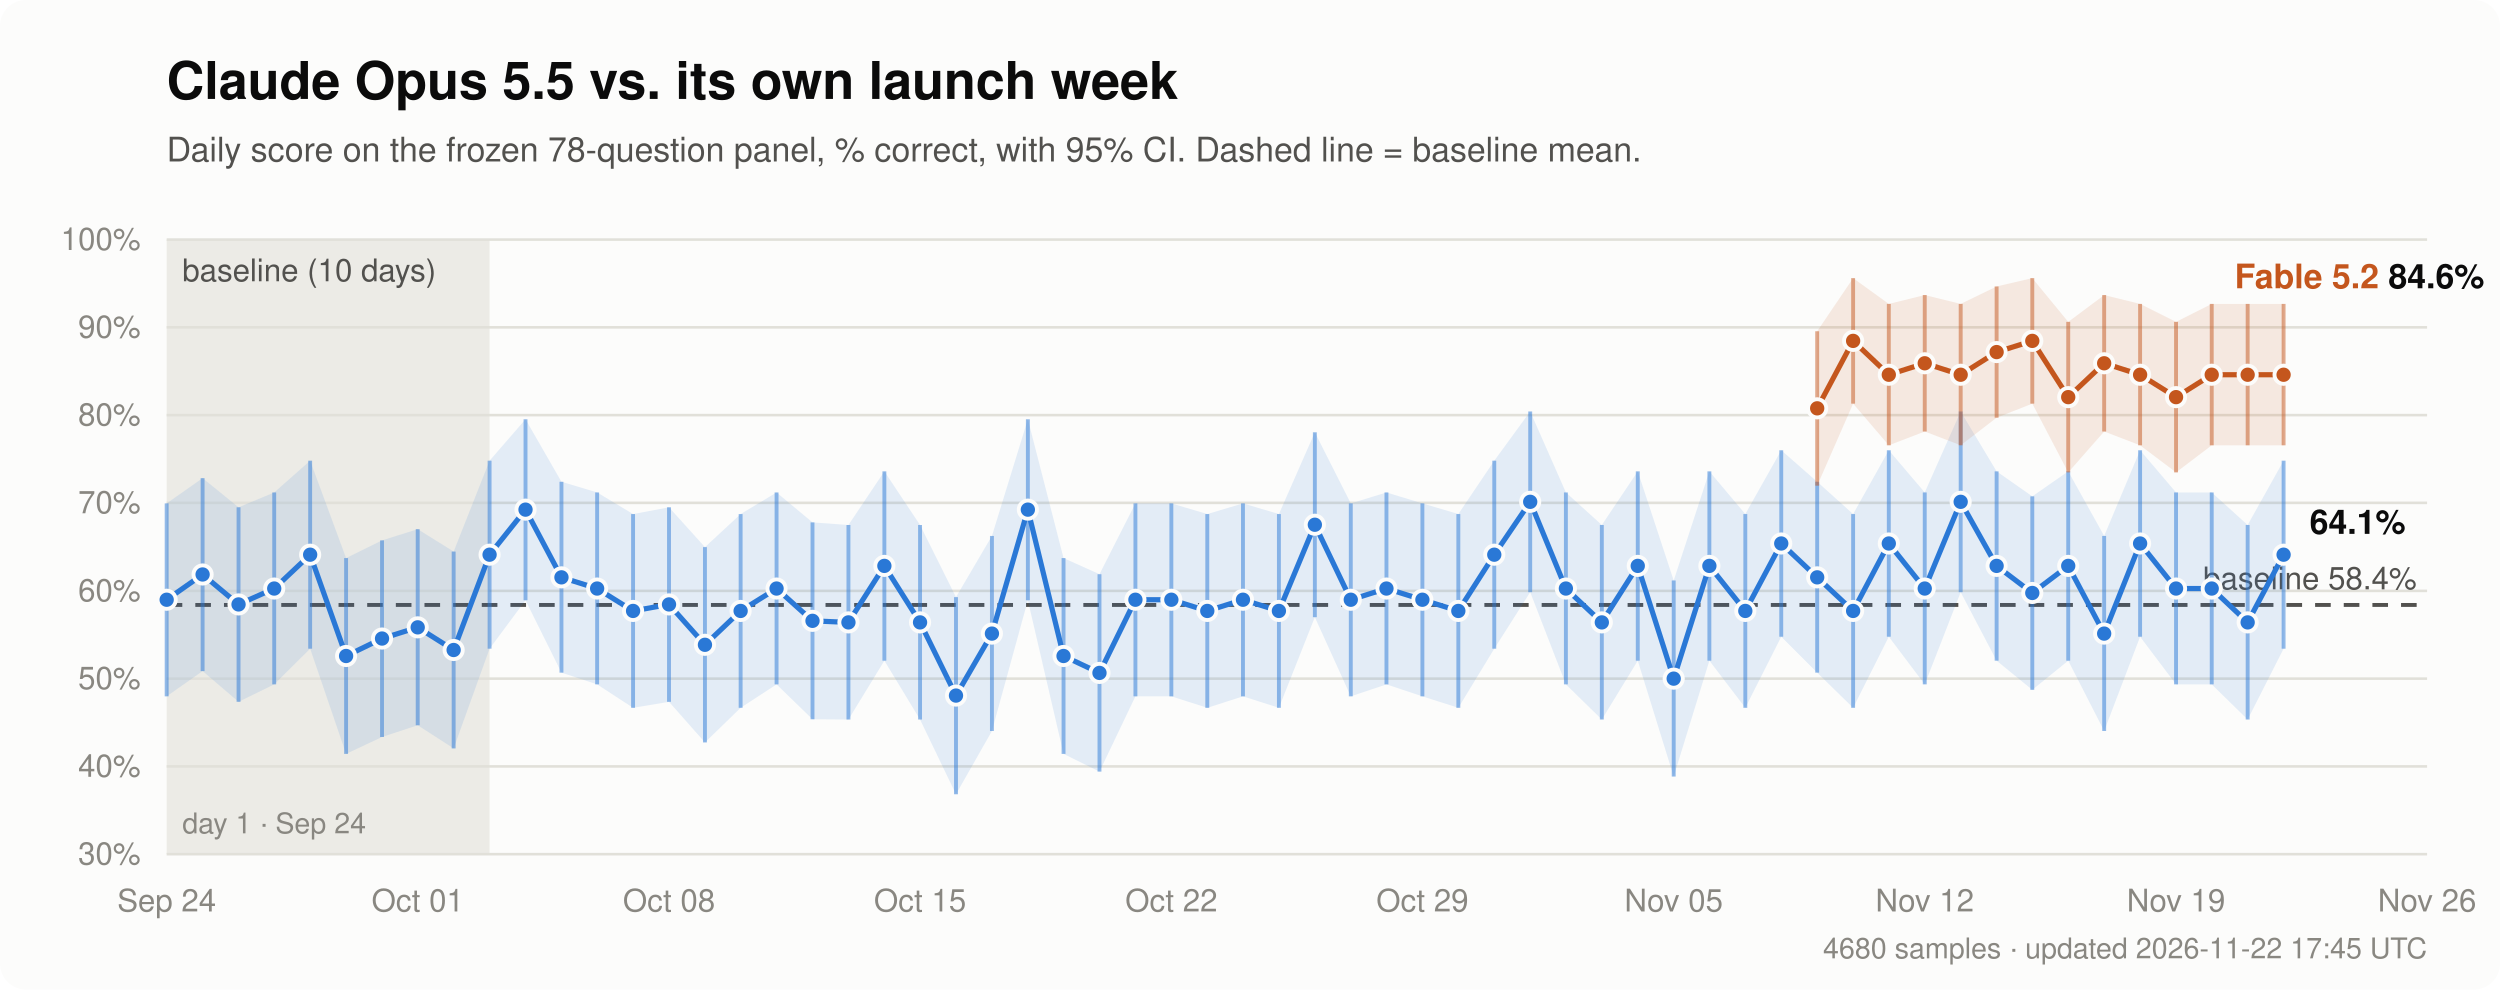
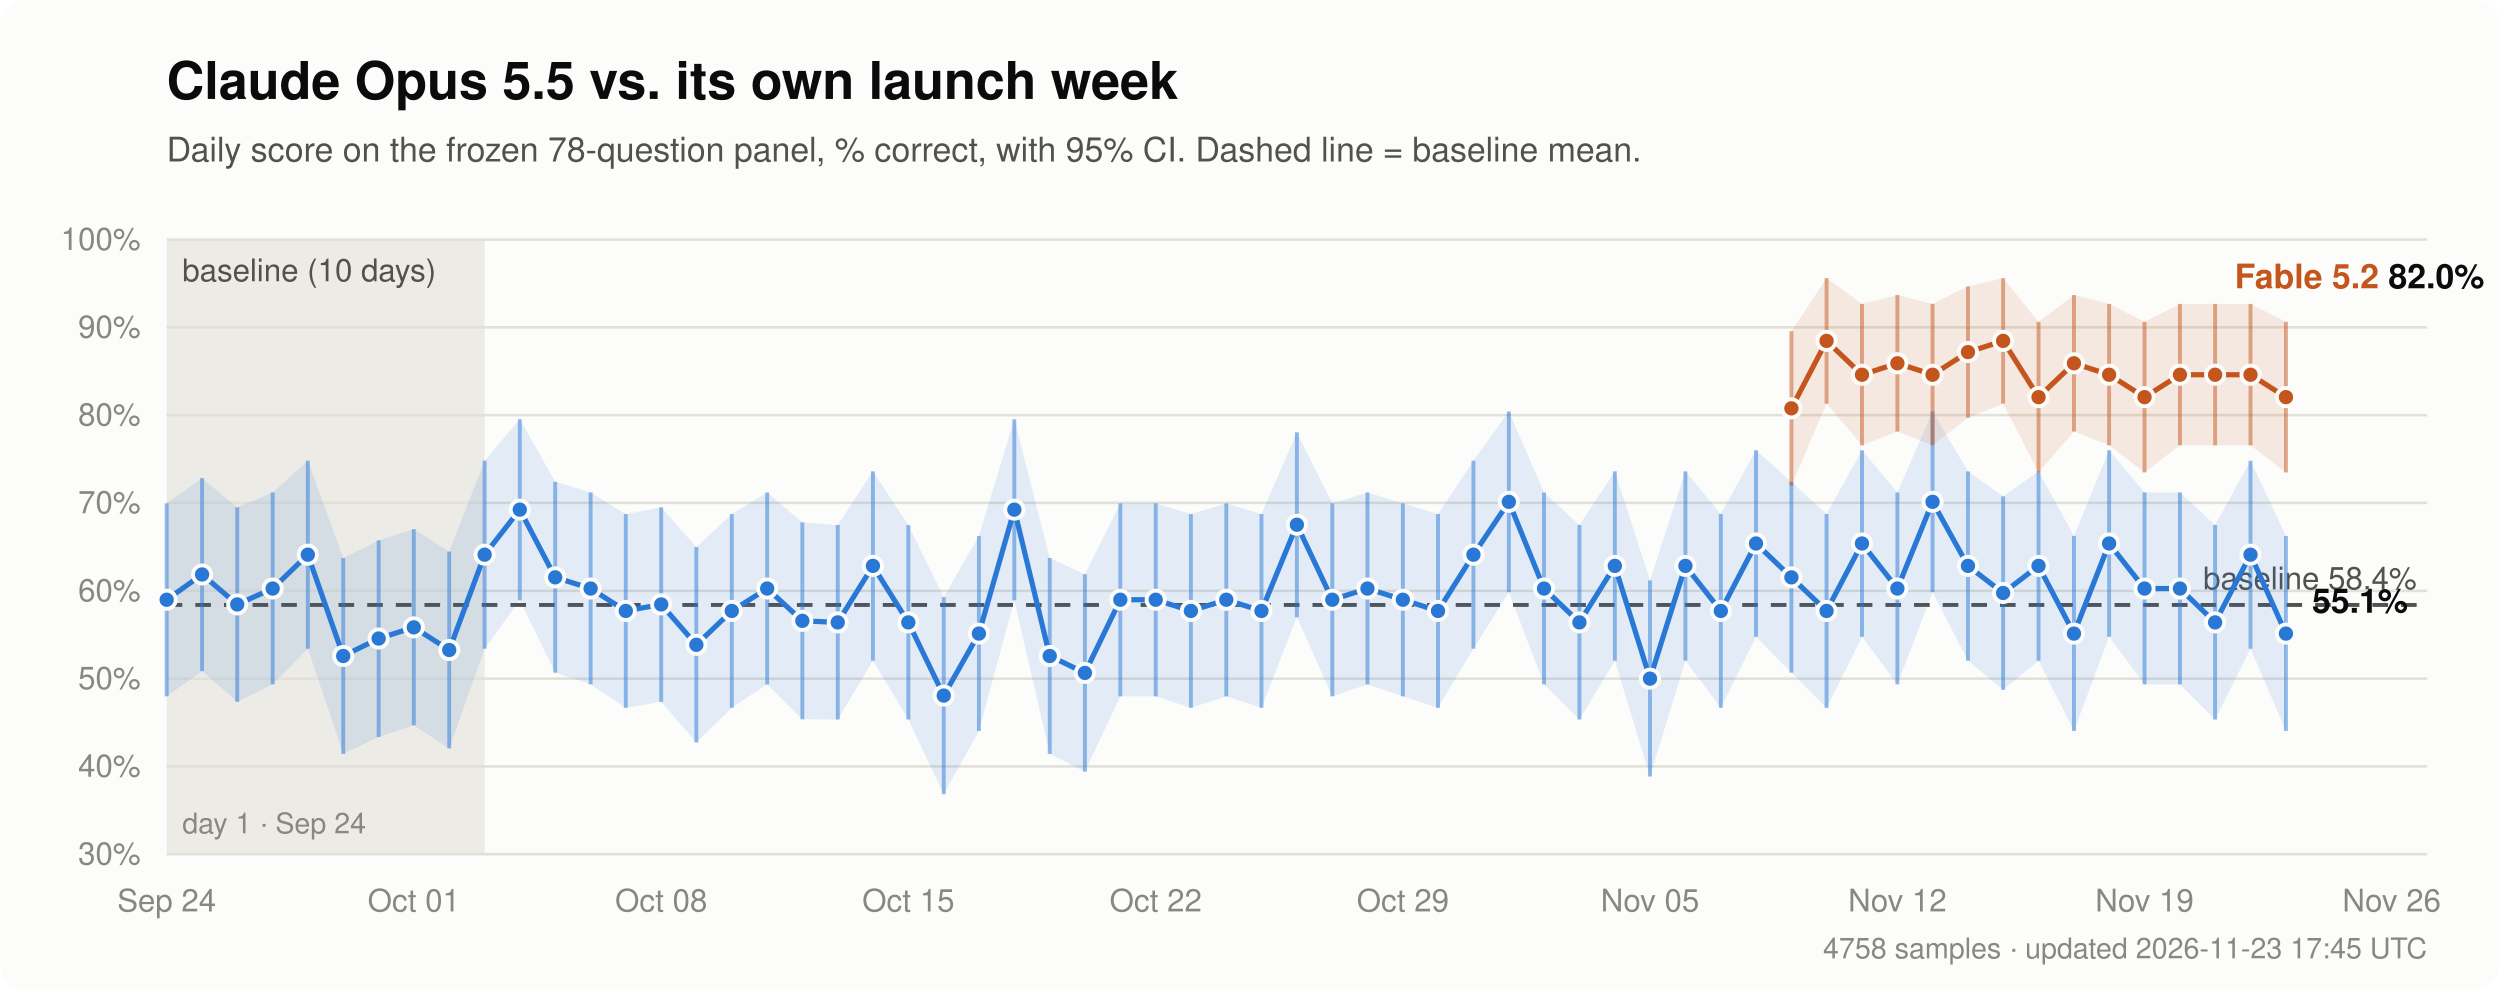
<svg xmlns="http://www.w3.org/2000/svg" width="960" height="380" viewBox="0 0 960 380" font-family="-apple-system, Segoe UI, Helvetica, Arial, sans-serif" role="img" aria-labelledby="t d">
  <rect width="960" height="380" rx="10" fill="#fcfcfb" />
  <text x="64" y="38" fill="#0b0b0b" font-size="20" font-weight="600">Claude Opus 5.5 vs. its own launch week</text>
  <text x="64" y="62" fill="#52514e" font-size="13">Daily score on the frozen 78-question panel, % correct, with 95% CI. Dashed line = baseline mean.</text>
  <line x1="64" y1="328.0" x2="932" y2="328.0" stroke="#e1e0d9" stroke-width="1" />
  <text x="54" y="332.0" text-anchor="end" fill="#898781" font-size="12">30%</text>
  <line x1="64" y1="294.3" x2="932" y2="294.3" stroke="#e1e0d9" stroke-width="1" />
  <text x="54" y="298.3" text-anchor="end" fill="#898781" font-size="12">40%</text>
  <line x1="64" y1="260.6" x2="932" y2="260.6" stroke="#e1e0d9" stroke-width="1" />
  <text x="54" y="264.6" text-anchor="end" fill="#898781" font-size="12">50%</text>
  <line x1="64" y1="226.9" x2="932" y2="226.9" stroke="#e1e0d9" stroke-width="1" />
  <text x="54" y="230.9" text-anchor="end" fill="#898781" font-size="12">60%</text>
  <line x1="64" y1="193.1" x2="932" y2="193.1" stroke="#e1e0d9" stroke-width="1" />
  <text x="54" y="197.1" text-anchor="end" fill="#898781" font-size="12">70%</text>
  <line x1="64" y1="159.4" x2="932" y2="159.4" stroke="#e1e0d9" stroke-width="1" />
  <text x="54" y="163.4" text-anchor="end" fill="#898781" font-size="12">80%</text>
  <line x1="64" y1="125.7" x2="932" y2="125.7" stroke="#e1e0d9" stroke-width="1" />
  <text x="54" y="129.7" text-anchor="end" fill="#898781" font-size="12">90%</text>
  <line x1="64" y1="92.0" x2="932" y2="92.0" stroke="#e1e0d9" stroke-width="1" />
  <text x="54" y="96.0" text-anchor="end" fill="#898781" font-size="12">100%</text>
-   <rect x="64.0" y="92" width="124.0" height="236" fill="#e1e0d9" opacity="0.6" />
+   <rect x="64.0" y="92" width="122.1" height="236" fill="#e1e0d9" opacity="0.6" />
  <text x="70.0" y="108" fill="#52514e" font-size="12">baseline (10 days)</text>
  <text x="70.0" y="320" fill="#898781" font-size="11">day 1 · Sep 24</text>
  <text x="64.0" y="350" text-anchor="middle" fill="#898781" font-size="12">Sep 24</text>
-   <text x="160.4" y="350" text-anchor="middle" fill="#898781" font-size="12">Oct 01</text>
-   <text x="256.9" y="350" text-anchor="middle" fill="#898781" font-size="12">Oct 08</text>
-   <text x="353.3" y="350" text-anchor="middle" fill="#898781" font-size="12">Oct 15</text>
-   <text x="449.8" y="350" text-anchor="middle" fill="#898781" font-size="12">Oct 22</text>
-   <text x="546.2" y="350" text-anchor="middle" fill="#898781" font-size="12">Oct 29</text>
-   <text x="642.7" y="350" text-anchor="middle" fill="#898781" font-size="12">Nov 05</text>
-   <text x="739.1" y="350" text-anchor="middle" fill="#898781" font-size="12">Nov 12</text>
-   <text x="835.6" y="350" text-anchor="middle" fill="#898781" font-size="12">Nov 19</text>
-   <text x="932.0" y="350" text-anchor="middle" fill="#898781" font-size="12">Nov 26</text>
+   <text x="158.9" y="350" text-anchor="middle" fill="#898781" font-size="12">Oct 01</text>
+   <text x="253.9" y="350" text-anchor="middle" fill="#898781" font-size="12">Oct 08</text>
+   <text x="348.8" y="350" text-anchor="middle" fill="#898781" font-size="12">Oct 15</text>
+   <text x="443.8" y="350" text-anchor="middle" fill="#898781" font-size="12">Oct 22</text>
+   <text x="538.7" y="350" text-anchor="middle" fill="#898781" font-size="12">Oct 29</text>
+   <text x="633.6" y="350" text-anchor="middle" fill="#898781" font-size="12">Nov 05</text>
+   <text x="728.6" y="350" text-anchor="middle" fill="#898781" font-size="12">Nov 12</text>
+   <text x="823.5" y="350" text-anchor="middle" fill="#898781" font-size="12">Nov 19</text>
+   <text x="918.4" y="350" text-anchor="middle" fill="#898781" font-size="12">Nov 26</text>
  <line x1="64" y1="232.3" x2="932" y2="232.3" stroke="#52514e" stroke-width="1.5" stroke-dasharray="6 5" />
  <text x="928" y="226.3" text-anchor="end" fill="#52514e" font-size="12">baseline 58.4%</text>
-   <path d="M64.0,193.3 L77.8,183.6 L91.6,194.8 L105.3,189.1 L119.1,176.9 L132.9,214.3 L146.7,207.5 L160.4,203.2 L174.2,211.8 L188.0,176.9 L201.8,161.0 L215.6,185.0 L229.3,189.1 L243.1,197.4 L256.9,194.8 L270.7,210.1 L284.4,197.4 L298.2,189.1 L312.0,200.6 L325.8,201.6 L339.6,181.0 L353.3,201.6 L367.1,229.3 L380.9,205.8 L394.7,161.0 L408.4,214.3 L422.2,220.5 L436.0,193.3 L449.8,193.3 L463.6,197.4 L477.3,193.3 L491.1,197.4 L504.9,166.0 L518.7,193.3 L532.4,189.1 L546.2,193.3 L560.0,197.4 L573.8,176.9 L587.6,158.0 L601.3,189.1 L615.1,201.6 L628.9,181.0 L642.7,222.9 L656.4,181.0 L670.2,197.4 L684.0,172.9 L697.8,185.0 L711.6,197.4 L725.3,172.9 L739.1,189.1 L752.9,158.0 L766.7,181.0 L780.4,190.6 L794.2,181.0 L808.0,205.8 L821.8,172.9 L835.6,189.1 L849.3,189.1 L863.1,201.6 L876.9,176.9 L876.9,249.1 L863.1,276.3 L849.3,262.8 L835.6,262.8 L821.8,244.5 L808.0,280.7 L794.2,253.7 L780.4,264.9 L766.7,253.7 L752.9,227.4 L739.1,262.8 L725.3,244.5 L711.6,271.8 L697.8,258.3 L684.0,244.5 L670.2,271.8 L656.4,253.7 L642.7,298.2 L628.9,253.7 L615.1,276.3 L601.3,262.8 L587.6,227.4 L573.8,249.1 L560.0,271.8 L546.2,267.4 L532.4,262.8 L518.7,267.4 L504.9,237.0 L491.1,271.8 L477.3,267.4 L463.6,271.8 L449.8,267.4 L436.0,267.4 L422.2,296.3 L408.4,289.5 L394.7,230.5 L380.9,280.7 L367.1,305.0 L353.3,276.3 L339.6,253.7 L325.8,276.3 L312.0,276.2 L298.2,262.8 L284.4,271.8 L270.7,285.1 L256.9,269.5 L243.1,271.8 L229.3,262.8 L215.6,258.3 L201.8,230.5 L188.0,249.1 L174.2,287.4 L160.4,278.5 L146.7,283.0 L132.9,289.5 L119.1,249.1 L105.3,262.8 L91.6,269.5 L77.8,257.7 L64.0,267.4 Z" fill="#2a78d6" opacity="0.12" />
-   <path d="M64.0,230.3 L77.8,220.6 L91.6,232.1 L105.3,226.0 L119.1,213.0 L132.9,251.9 L146.7,245.2 L160.4,240.9 L174.2,249.6 L188.0,213.0 L201.8,195.7 L215.6,221.7 L229.3,226.0 L243.1,234.6 L256.9,232.1 L270.7,247.6 L284.4,234.6 L298.2,226.0 L312.0,238.4 L325.8,239.0 L339.6,217.3 L353.3,239.0 L367.1,267.1 L380.9,243.3 L394.7,195.7 L408.4,251.9 L422.2,258.4 L436.0,230.3 L449.8,230.3 L463.6,234.6 L477.3,230.3 L491.1,234.6 L504.9,201.5 L518.7,230.3 L532.4,226.0 L546.2,230.3 L560.0,234.6 L573.8,213.0 L587.6,192.7 L601.3,226.0 L615.1,239.0 L628.9,217.3 L642.7,260.6 L656.4,217.3 L670.2,234.6 L684.0,208.7 L697.8,221.7 L711.6,234.6 L725.3,208.7 L739.1,226.0 L752.9,192.7 L766.7,217.3 L780.4,227.7 L794.2,217.3 L808.0,243.3 L821.8,208.7 L835.6,226.0 L849.3,226.0 L863.1,239.0 L876.9,213.0" fill="none" stroke="#2a78d6" stroke-width="2" stroke-linejoin="round" stroke-linecap="round" />
+   <path d="M64.0,193.3 L77.6,183.6 L91.1,194.8 L104.7,189.1 L118.2,176.9 L131.8,214.3 L145.4,207.5 L158.9,203.2 L172.5,211.8 L186.1,176.9 L199.6,161.0 L213.2,185.0 L226.8,189.1 L240.3,197.4 L253.9,194.8 L267.4,210.1 L281.0,197.4 L294.6,189.1 L308.1,200.6 L321.7,201.6 L335.2,181.0 L348.8,201.6 L362.4,229.3 L375.9,205.8 L389.5,161.0 L403.1,214.3 L416.6,220.5 L430.2,193.3 L443.8,193.3 L457.3,197.4 L470.9,193.3 L484.4,197.4 L498.0,166.0 L511.6,193.3 L525.1,189.1 L538.7,193.3 L552.2,197.4 L565.8,176.9 L579.4,158.0 L592.9,189.1 L606.5,201.6 L620.1,181.0 L633.6,222.9 L647.2,181.0 L660.8,197.4 L674.3,172.9 L687.9,185.0 L701.4,197.4 L715.0,172.9 L728.6,189.1 L742.1,158.0 L755.7,181.0 L769.2,190.6 L782.8,181.0 L796.4,205.8 L809.9,172.9 L823.5,189.1 L837.1,189.1 L850.6,201.6 L864.2,176.9 L877.8,205.8 L877.8,280.7 L864.2,249.1 L850.6,276.3 L837.1,262.8 L823.5,262.8 L809.9,244.5 L796.4,280.7 L782.8,253.7 L769.2,264.9 L755.7,253.7 L742.1,227.4 L728.6,262.8 L715.0,244.5 L701.4,271.8 L687.9,258.3 L674.3,244.5 L660.8,271.8 L647.2,253.7 L633.6,298.2 L620.1,253.7 L606.5,276.3 L592.9,262.8 L579.4,227.4 L565.8,249.1 L552.2,271.8 L538.7,267.4 L525.1,262.8 L511.6,267.4 L498.0,237.0 L484.4,271.8 L470.9,267.4 L457.3,271.8 L443.8,267.4 L430.2,267.4 L416.6,296.3 L403.1,289.5 L389.5,230.5 L375.9,280.7 L362.4,305.0 L348.8,276.3 L335.2,253.7 L321.7,276.3 L308.1,276.2 L294.6,262.8 L281.0,271.8 L267.4,285.1 L253.9,269.5 L240.3,271.8 L226.8,262.8 L213.2,258.3 L199.6,230.5 L186.1,249.1 L172.5,287.4 L158.9,278.5 L145.4,283.0 L131.8,289.5 L118.2,249.1 L104.7,262.8 L91.1,269.5 L77.6,257.7 L64.0,267.4 Z" fill="#2a78d6" opacity="0.12" />
+   <path d="M64.0,230.3 L77.6,220.6 L91.1,232.1 L104.7,226.0 L118.2,213.0 L131.8,251.9 L145.4,245.2 L158.9,240.9 L172.5,249.6 L186.1,213.0 L199.6,195.7 L213.2,221.7 L226.8,226.0 L240.3,234.6 L253.9,232.1 L267.4,247.6 L281.0,234.6 L294.6,226.0 L308.1,238.4 L321.7,239.0 L335.2,217.3 L348.8,239.0 L362.4,267.1 L375.9,243.3 L389.5,195.7 L403.1,251.9 L416.6,258.4 L430.2,230.3 L443.8,230.3 L457.3,234.6 L470.9,230.3 L484.4,234.6 L498.0,201.5 L511.6,230.3 L525.1,226.0 L538.7,230.3 L552.2,234.6 L565.8,213.0 L579.4,192.7 L592.9,226.0 L606.5,239.0 L620.1,217.3 L633.6,260.6 L647.2,217.3 L660.8,234.6 L674.3,208.7 L687.9,221.7 L701.4,234.6 L715.0,208.7 L728.6,226.0 L742.1,192.7 L755.7,217.3 L769.2,227.7 L782.8,217.3 L796.4,243.3 L809.9,208.7 L823.5,226.0 L837.1,226.0 L850.6,239.0 L864.2,213.0 L877.8,243.3" fill="none" stroke="#2a78d6" stroke-width="2" stroke-linejoin="round" stroke-linecap="round" />
  <line x1="64.0" y1="267.4" x2="64.0" y2="193.3" stroke="#2a78d6" stroke-width="1.5" opacity="0.5" />
  <circle cx="64.0" cy="230.3" r="3.5" fill="#2a78d6" stroke="#fcfcfb" stroke-width="1.5" />
-   <line x1="77.8" y1="257.7" x2="77.8" y2="183.6" stroke="#2a78d6" stroke-width="1.5" opacity="0.5" />
-   <circle cx="77.8" cy="220.6" r="3.5" fill="#2a78d6" stroke="#fcfcfb" stroke-width="1.5" />
-   <line x1="91.6" y1="269.5" x2="91.6" y2="194.8" stroke="#2a78d6" stroke-width="1.5" opacity="0.5" />
-   <circle cx="91.6" cy="232.1" r="3.5" fill="#2a78d6" stroke="#fcfcfb" stroke-width="1.5" />
-   <line x1="105.3" y1="262.8" x2="105.3" y2="189.1" stroke="#2a78d6" stroke-width="1.5" opacity="0.5" />
-   <circle cx="105.3" cy="226.0" r="3.5" fill="#2a78d6" stroke="#fcfcfb" stroke-width="1.5" />
-   <line x1="119.1" y1="249.1" x2="119.1" y2="176.9" stroke="#2a78d6" stroke-width="1.5" opacity="0.5" />
-   <circle cx="119.1" cy="213.0" r="3.5" fill="#2a78d6" stroke="#fcfcfb" stroke-width="1.5" />
-   <line x1="132.9" y1="289.5" x2="132.9" y2="214.3" stroke="#2a78d6" stroke-width="1.5" opacity="0.5" />
-   <circle cx="132.9" cy="251.9" r="3.5" fill="#2a78d6" stroke="#fcfcfb" stroke-width="1.5" />
-   <line x1="146.7" y1="283.0" x2="146.7" y2="207.5" stroke="#2a78d6" stroke-width="1.5" opacity="0.5" />
-   <circle cx="146.7" cy="245.2" r="3.5" fill="#2a78d6" stroke="#fcfcfb" stroke-width="1.5" />
-   <line x1="160.4" y1="278.5" x2="160.4" y2="203.2" stroke="#2a78d6" stroke-width="1.5" opacity="0.5" />
-   <circle cx="160.4" cy="240.9" r="3.5" fill="#2a78d6" stroke="#fcfcfb" stroke-width="1.5" />
-   <line x1="174.2" y1="287.4" x2="174.2" y2="211.8" stroke="#2a78d6" stroke-width="1.5" opacity="0.5" />
-   <circle cx="174.2" cy="249.6" r="3.5" fill="#2a78d6" stroke="#fcfcfb" stroke-width="1.5" />
-   <line x1="188.0" y1="249.1" x2="188.0" y2="176.9" stroke="#2a78d6" stroke-width="1.5" opacity="0.5" />
-   <circle cx="188.0" cy="213.0" r="3.5" fill="#2a78d6" stroke="#fcfcfb" stroke-width="1.5" />
-   <line x1="201.8" y1="230.5" x2="201.8" y2="161.0" stroke="#2a78d6" stroke-width="1.5" opacity="0.5" />
-   <circle cx="201.8" cy="195.7" r="3.5" fill="#2a78d6" stroke="#fcfcfb" stroke-width="1.5" />
-   <line x1="215.6" y1="258.3" x2="215.6" y2="185.0" stroke="#2a78d6" stroke-width="1.5" opacity="0.5" />
-   <circle cx="215.6" cy="221.7" r="3.5" fill="#2a78d6" stroke="#fcfcfb" stroke-width="1.5" />
-   <line x1="229.3" y1="262.8" x2="229.3" y2="189.1" stroke="#2a78d6" stroke-width="1.5" opacity="0.5" />
-   <circle cx="229.3" cy="226.0" r="3.5" fill="#2a78d6" stroke="#fcfcfb" stroke-width="1.5" />
-   <line x1="243.1" y1="271.8" x2="243.1" y2="197.4" stroke="#2a78d6" stroke-width="1.5" opacity="0.5" />
-   <circle cx="243.1" cy="234.6" r="3.5" fill="#2a78d6" stroke="#fcfcfb" stroke-width="1.5" />
-   <line x1="256.9" y1="269.5" x2="256.9" y2="194.8" stroke="#2a78d6" stroke-width="1.5" opacity="0.5" />
-   <circle cx="256.9" cy="232.1" r="3.5" fill="#2a78d6" stroke="#fcfcfb" stroke-width="1.5" />
-   <line x1="270.7" y1="285.1" x2="270.7" y2="210.1" stroke="#2a78d6" stroke-width="1.5" opacity="0.5" />
-   <circle cx="270.7" cy="247.6" r="3.5" fill="#2a78d6" stroke="#fcfcfb" stroke-width="1.5" />
-   <line x1="284.4" y1="271.8" x2="284.4" y2="197.4" stroke="#2a78d6" stroke-width="1.5" opacity="0.5" />
-   <circle cx="284.4" cy="234.6" r="3.5" fill="#2a78d6" stroke="#fcfcfb" stroke-width="1.5" />
-   <line x1="298.2" y1="262.8" x2="298.2" y2="189.1" stroke="#2a78d6" stroke-width="1.5" opacity="0.5" />
-   <circle cx="298.2" cy="226.0" r="3.5" fill="#2a78d6" stroke="#fcfcfb" stroke-width="1.5" />
-   <line x1="312.0" y1="276.2" x2="312.0" y2="200.6" stroke="#2a78d6" stroke-width="1.5" opacity="0.5" />
-   <circle cx="312.0" cy="238.4" r="3.5" fill="#2a78d6" stroke="#fcfcfb" stroke-width="1.5" />
-   <line x1="325.8" y1="276.3" x2="325.8" y2="201.6" stroke="#2a78d6" stroke-width="1.5" opacity="0.5" />
-   <circle cx="325.8" cy="239.0" r="3.5" fill="#2a78d6" stroke="#fcfcfb" stroke-width="1.5" />
-   <line x1="339.6" y1="253.7" x2="339.6" y2="181.0" stroke="#2a78d6" stroke-width="1.5" opacity="0.5" />
-   <circle cx="339.6" cy="217.3" r="3.5" fill="#2a78d6" stroke="#fcfcfb" stroke-width="1.5" />
-   <line x1="353.3" y1="276.3" x2="353.3" y2="201.6" stroke="#2a78d6" stroke-width="1.5" opacity="0.5" />
-   <circle cx="353.3" cy="239.0" r="3.5" fill="#2a78d6" stroke="#fcfcfb" stroke-width="1.5" />
-   <line x1="367.1" y1="305.0" x2="367.1" y2="229.3" stroke="#2a78d6" stroke-width="1.5" opacity="0.5" />
-   <circle cx="367.1" cy="267.1" r="3.5" fill="#2a78d6" stroke="#fcfcfb" stroke-width="1.5" />
-   <line x1="380.9" y1="280.7" x2="380.9" y2="205.8" stroke="#2a78d6" stroke-width="1.5" opacity="0.5" />
-   <circle cx="380.9" cy="243.3" r="3.5" fill="#2a78d6" stroke="#fcfcfb" stroke-width="1.5" />
-   <line x1="394.7" y1="230.5" x2="394.7" y2="161.0" stroke="#2a78d6" stroke-width="1.5" opacity="0.5" />
-   <circle cx="394.7" cy="195.7" r="3.5" fill="#2a78d6" stroke="#fcfcfb" stroke-width="1.5" />
-   <line x1="408.4" y1="289.5" x2="408.4" y2="214.3" stroke="#2a78d6" stroke-width="1.5" opacity="0.5" />
-   <circle cx="408.4" cy="251.9" r="3.5" fill="#2a78d6" stroke="#fcfcfb" stroke-width="1.5" />
-   <line x1="422.2" y1="296.3" x2="422.2" y2="220.5" stroke="#2a78d6" stroke-width="1.5" opacity="0.5" />
-   <circle cx="422.2" cy="258.4" r="3.5" fill="#2a78d6" stroke="#fcfcfb" stroke-width="1.5" />
-   <line x1="436.0" y1="267.4" x2="436.0" y2="193.3" stroke="#2a78d6" stroke-width="1.5" opacity="0.5" />
-   <circle cx="436.0" cy="230.3" r="3.5" fill="#2a78d6" stroke="#fcfcfb" stroke-width="1.5" />
-   <line x1="449.8" y1="267.4" x2="449.8" y2="193.3" stroke="#2a78d6" stroke-width="1.5" opacity="0.5" />
-   <circle cx="449.8" cy="230.3" r="3.5" fill="#2a78d6" stroke="#fcfcfb" stroke-width="1.5" />
-   <line x1="463.6" y1="271.8" x2="463.6" y2="197.4" stroke="#2a78d6" stroke-width="1.5" opacity="0.5" />
-   <circle cx="463.6" cy="234.6" r="3.5" fill="#2a78d6" stroke="#fcfcfb" stroke-width="1.5" />
-   <line x1="477.3" y1="267.4" x2="477.3" y2="193.3" stroke="#2a78d6" stroke-width="1.5" opacity="0.5" />
-   <circle cx="477.3" cy="230.3" r="3.5" fill="#2a78d6" stroke="#fcfcfb" stroke-width="1.5" />
-   <line x1="491.1" y1="271.8" x2="491.1" y2="197.4" stroke="#2a78d6" stroke-width="1.5" opacity="0.5" />
-   <circle cx="491.1" cy="234.6" r="3.5" fill="#2a78d6" stroke="#fcfcfb" stroke-width="1.5" />
-   <line x1="504.9" y1="237.0" x2="504.9" y2="166.0" stroke="#2a78d6" stroke-width="1.5" opacity="0.5" />
-   <circle cx="504.9" cy="201.5" r="3.5" fill="#2a78d6" stroke="#fcfcfb" stroke-width="1.5" />
-   <line x1="518.7" y1="267.4" x2="518.7" y2="193.3" stroke="#2a78d6" stroke-width="1.5" opacity="0.5" />
-   <circle cx="518.7" cy="230.3" r="3.5" fill="#2a78d6" stroke="#fcfcfb" stroke-width="1.5" />
-   <line x1="532.4" y1="262.8" x2="532.4" y2="189.1" stroke="#2a78d6" stroke-width="1.5" opacity="0.5" />
-   <circle cx="532.4" cy="226.0" r="3.5" fill="#2a78d6" stroke="#fcfcfb" stroke-width="1.5" />
-   <line x1="546.2" y1="267.4" x2="546.2" y2="193.3" stroke="#2a78d6" stroke-width="1.5" opacity="0.5" />
-   <circle cx="546.2" cy="230.3" r="3.5" fill="#2a78d6" stroke="#fcfcfb" stroke-width="1.5" />
-   <line x1="560.0" y1="271.8" x2="560.0" y2="197.4" stroke="#2a78d6" stroke-width="1.5" opacity="0.5" />
-   <circle cx="560.0" cy="234.6" r="3.5" fill="#2a78d6" stroke="#fcfcfb" stroke-width="1.5" />
-   <line x1="573.8" y1="249.1" x2="573.8" y2="176.9" stroke="#2a78d6" stroke-width="1.5" opacity="0.5" />
-   <circle cx="573.8" cy="213.0" r="3.5" fill="#2a78d6" stroke="#fcfcfb" stroke-width="1.5" />
-   <line x1="587.6" y1="227.4" x2="587.6" y2="158.0" stroke="#2a78d6" stroke-width="1.5" opacity="0.5" />
-   <circle cx="587.6" cy="192.7" r="3.5" fill="#2a78d6" stroke="#fcfcfb" stroke-width="1.5" />
-   <line x1="601.3" y1="262.8" x2="601.3" y2="189.1" stroke="#2a78d6" stroke-width="1.5" opacity="0.5" />
-   <circle cx="601.3" cy="226.0" r="3.5" fill="#2a78d6" stroke="#fcfcfb" stroke-width="1.5" />
-   <line x1="615.1" y1="276.3" x2="615.1" y2="201.6" stroke="#2a78d6" stroke-width="1.5" opacity="0.5" />
-   <circle cx="615.1" cy="239.0" r="3.5" fill="#2a78d6" stroke="#fcfcfb" stroke-width="1.5" />
-   <line x1="628.9" y1="253.7" x2="628.9" y2="181.0" stroke="#2a78d6" stroke-width="1.5" opacity="0.5" />
-   <circle cx="628.9" cy="217.3" r="3.5" fill="#2a78d6" stroke="#fcfcfb" stroke-width="1.5" />
-   <line x1="642.7" y1="298.2" x2="642.7" y2="222.9" stroke="#2a78d6" stroke-width="1.5" opacity="0.5" />
-   <circle cx="642.7" cy="260.6" r="3.5" fill="#2a78d6" stroke="#fcfcfb" stroke-width="1.5" />
-   <line x1="656.4" y1="253.7" x2="656.4" y2="181.0" stroke="#2a78d6" stroke-width="1.5" opacity="0.5" />
-   <circle cx="656.4" cy="217.3" r="3.5" fill="#2a78d6" stroke="#fcfcfb" stroke-width="1.5" />
-   <line x1="670.2" y1="271.8" x2="670.2" y2="197.4" stroke="#2a78d6" stroke-width="1.5" opacity="0.5" />
-   <circle cx="670.2" cy="234.6" r="3.5" fill="#2a78d6" stroke="#fcfcfb" stroke-width="1.5" />
-   <line x1="684.0" y1="244.5" x2="684.0" y2="172.9" stroke="#2a78d6" stroke-width="1.5" opacity="0.5" />
-   <circle cx="684.0" cy="208.7" r="3.5" fill="#2a78d6" stroke="#fcfcfb" stroke-width="1.5" />
-   <line x1="697.8" y1="258.3" x2="697.8" y2="185.0" stroke="#2a78d6" stroke-width="1.5" opacity="0.5" />
-   <circle cx="697.8" cy="221.7" r="3.5" fill="#2a78d6" stroke="#fcfcfb" stroke-width="1.5" />
-   <line x1="711.6" y1="271.8" x2="711.6" y2="197.4" stroke="#2a78d6" stroke-width="1.5" opacity="0.5" />
-   <circle cx="711.6" cy="234.6" r="3.5" fill="#2a78d6" stroke="#fcfcfb" stroke-width="1.5" />
-   <line x1="725.3" y1="244.5" x2="725.3" y2="172.9" stroke="#2a78d6" stroke-width="1.5" opacity="0.5" />
-   <circle cx="725.3" cy="208.7" r="3.5" fill="#2a78d6" stroke="#fcfcfb" stroke-width="1.5" />
-   <line x1="739.1" y1="262.8" x2="739.1" y2="189.1" stroke="#2a78d6" stroke-width="1.5" opacity="0.5" />
-   <circle cx="739.1" cy="226.0" r="3.5" fill="#2a78d6" stroke="#fcfcfb" stroke-width="1.5" />
-   <line x1="752.9" y1="227.4" x2="752.9" y2="158.0" stroke="#2a78d6" stroke-width="1.5" opacity="0.5" />
-   <circle cx="752.9" cy="192.7" r="3.5" fill="#2a78d6" stroke="#fcfcfb" stroke-width="1.5" />
-   <line x1="766.7" y1="253.7" x2="766.7" y2="181.0" stroke="#2a78d6" stroke-width="1.5" opacity="0.5" />
-   <circle cx="766.7" cy="217.3" r="3.5" fill="#2a78d6" stroke="#fcfcfb" stroke-width="1.5" />
-   <line x1="780.4" y1="264.9" x2="780.4" y2="190.6" stroke="#2a78d6" stroke-width="1.5" opacity="0.5" />
-   <circle cx="780.4" cy="227.7" r="3.5" fill="#2a78d6" stroke="#fcfcfb" stroke-width="1.5" />
-   <line x1="794.2" y1="253.7" x2="794.2" y2="181.0" stroke="#2a78d6" stroke-width="1.5" opacity="0.5" />
-   <circle cx="794.2" cy="217.3" r="3.5" fill="#2a78d6" stroke="#fcfcfb" stroke-width="1.5" />
-   <line x1="808.0" y1="280.7" x2="808.0" y2="205.8" stroke="#2a78d6" stroke-width="1.5" opacity="0.5" />
-   <circle cx="808.0" cy="243.3" r="3.5" fill="#2a78d6" stroke="#fcfcfb" stroke-width="1.5" />
-   <line x1="821.8" y1="244.5" x2="821.8" y2="172.9" stroke="#2a78d6" stroke-width="1.5" opacity="0.5" />
-   <circle cx="821.8" cy="208.7" r="3.5" fill="#2a78d6" stroke="#fcfcfb" stroke-width="1.5" />
-   <line x1="835.6" y1="262.8" x2="835.6" y2="189.1" stroke="#2a78d6" stroke-width="1.5" opacity="0.5" />
-   <circle cx="835.6" cy="226.0" r="3.5" fill="#2a78d6" stroke="#fcfcfb" stroke-width="1.5" />
-   <line x1="849.3" y1="262.8" x2="849.3" y2="189.1" stroke="#2a78d6" stroke-width="1.5" opacity="0.5" />
-   <circle cx="849.3" cy="226.0" r="3.5" fill="#2a78d6" stroke="#fcfcfb" stroke-width="1.5" />
-   <line x1="863.1" y1="276.3" x2="863.1" y2="201.6" stroke="#2a78d6" stroke-width="1.5" opacity="0.5" />
-   <circle cx="863.1" cy="239.0" r="3.5" fill="#2a78d6" stroke="#fcfcfb" stroke-width="1.5" />
-   <line x1="876.9" y1="249.1" x2="876.9" y2="176.9" stroke="#2a78d6" stroke-width="1.5" opacity="0.5" />
-   <circle cx="876.9" cy="213.0" r="3.5" fill="#2a78d6" stroke="#fcfcfb" stroke-width="1.5" />
-   <text x="886.9" y="205.0" fill="#0b0b0b" font-size="13" font-weight="600">64.1%</text>
+   <line x1="77.6" y1="257.7" x2="77.6" y2="183.6" stroke="#2a78d6" stroke-width="1.5" opacity="0.5" />
+   <circle cx="77.6" cy="220.6" r="3.5" fill="#2a78d6" stroke="#fcfcfb" stroke-width="1.5" />
+   <line x1="91.1" y1="269.5" x2="91.1" y2="194.8" stroke="#2a78d6" stroke-width="1.5" opacity="0.5" />
+   <circle cx="91.1" cy="232.1" r="3.5" fill="#2a78d6" stroke="#fcfcfb" stroke-width="1.5" />
+   <line x1="104.7" y1="262.8" x2="104.7" y2="189.1" stroke="#2a78d6" stroke-width="1.5" opacity="0.5" />
+   <circle cx="104.7" cy="226.0" r="3.5" fill="#2a78d6" stroke="#fcfcfb" stroke-width="1.5" />
+   <line x1="118.2" y1="249.1" x2="118.2" y2="176.9" stroke="#2a78d6" stroke-width="1.5" opacity="0.5" />
+   <circle cx="118.2" cy="213.0" r="3.5" fill="#2a78d6" stroke="#fcfcfb" stroke-width="1.5" />
+   <line x1="131.8" y1="289.5" x2="131.8" y2="214.3" stroke="#2a78d6" stroke-width="1.5" opacity="0.5" />
+   <circle cx="131.8" cy="251.9" r="3.5" fill="#2a78d6" stroke="#fcfcfb" stroke-width="1.5" />
+   <line x1="145.4" y1="283.0" x2="145.4" y2="207.5" stroke="#2a78d6" stroke-width="1.5" opacity="0.5" />
+   <circle cx="145.4" cy="245.2" r="3.5" fill="#2a78d6" stroke="#fcfcfb" stroke-width="1.5" />
+   <line x1="158.9" y1="278.5" x2="158.9" y2="203.2" stroke="#2a78d6" stroke-width="1.5" opacity="0.5" />
+   <circle cx="158.9" cy="240.9" r="3.5" fill="#2a78d6" stroke="#fcfcfb" stroke-width="1.5" />
+   <line x1="172.5" y1="287.4" x2="172.5" y2="211.8" stroke="#2a78d6" stroke-width="1.5" opacity="0.5" />
+   <circle cx="172.5" cy="249.6" r="3.5" fill="#2a78d6" stroke="#fcfcfb" stroke-width="1.5" />
+   <line x1="186.1" y1="249.1" x2="186.1" y2="176.9" stroke="#2a78d6" stroke-width="1.5" opacity="0.5" />
+   <circle cx="186.1" cy="213.0" r="3.5" fill="#2a78d6" stroke="#fcfcfb" stroke-width="1.5" />
+   <line x1="199.6" y1="230.5" x2="199.6" y2="161.0" stroke="#2a78d6" stroke-width="1.5" opacity="0.5" />
+   <circle cx="199.6" cy="195.7" r="3.5" fill="#2a78d6" stroke="#fcfcfb" stroke-width="1.5" />
+   <line x1="213.2" y1="258.3" x2="213.2" y2="185.0" stroke="#2a78d6" stroke-width="1.5" opacity="0.5" />
+   <circle cx="213.2" cy="221.7" r="3.5" fill="#2a78d6" stroke="#fcfcfb" stroke-width="1.5" />
+   <line x1="226.8" y1="262.8" x2="226.8" y2="189.1" stroke="#2a78d6" stroke-width="1.5" opacity="0.5" />
+   <circle cx="226.8" cy="226.0" r="3.5" fill="#2a78d6" stroke="#fcfcfb" stroke-width="1.5" />
+   <line x1="240.3" y1="271.8" x2="240.3" y2="197.4" stroke="#2a78d6" stroke-width="1.5" opacity="0.5" />
+   <circle cx="240.3" cy="234.6" r="3.5" fill="#2a78d6" stroke="#fcfcfb" stroke-width="1.5" />
+   <line x1="253.9" y1="269.5" x2="253.9" y2="194.8" stroke="#2a78d6" stroke-width="1.5" opacity="0.5" />
+   <circle cx="253.9" cy="232.1" r="3.5" fill="#2a78d6" stroke="#fcfcfb" stroke-width="1.5" />
+   <line x1="267.4" y1="285.1" x2="267.4" y2="210.1" stroke="#2a78d6" stroke-width="1.5" opacity="0.5" />
+   <circle cx="267.4" cy="247.6" r="3.5" fill="#2a78d6" stroke="#fcfcfb" stroke-width="1.5" />
+   <line x1="281.0" y1="271.8" x2="281.0" y2="197.4" stroke="#2a78d6" stroke-width="1.5" opacity="0.5" />
+   <circle cx="281.0" cy="234.6" r="3.5" fill="#2a78d6" stroke="#fcfcfb" stroke-width="1.5" />
+   <line x1="294.6" y1="262.8" x2="294.6" y2="189.1" stroke="#2a78d6" stroke-width="1.5" opacity="0.5" />
+   <circle cx="294.6" cy="226.0" r="3.5" fill="#2a78d6" stroke="#fcfcfb" stroke-width="1.5" />
+   <line x1="308.1" y1="276.2" x2="308.1" y2="200.6" stroke="#2a78d6" stroke-width="1.5" opacity="0.5" />
+   <circle cx="308.1" cy="238.4" r="3.5" fill="#2a78d6" stroke="#fcfcfb" stroke-width="1.5" />
+   <line x1="321.7" y1="276.3" x2="321.7" y2="201.6" stroke="#2a78d6" stroke-width="1.5" opacity="0.5" />
+   <circle cx="321.7" cy="239.0" r="3.5" fill="#2a78d6" stroke="#fcfcfb" stroke-width="1.5" />
+   <line x1="335.2" y1="253.7" x2="335.2" y2="181.0" stroke="#2a78d6" stroke-width="1.5" opacity="0.5" />
+   <circle cx="335.2" cy="217.3" r="3.5" fill="#2a78d6" stroke="#fcfcfb" stroke-width="1.5" />
+   <line x1="348.8" y1="276.3" x2="348.8" y2="201.6" stroke="#2a78d6" stroke-width="1.5" opacity="0.5" />
+   <circle cx="348.8" cy="239.0" r="3.5" fill="#2a78d6" stroke="#fcfcfb" stroke-width="1.5" />
+   <line x1="362.4" y1="305.0" x2="362.4" y2="229.3" stroke="#2a78d6" stroke-width="1.5" opacity="0.5" />
+   <circle cx="362.4" cy="267.1" r="3.5" fill="#2a78d6" stroke="#fcfcfb" stroke-width="1.5" />
+   <line x1="375.9" y1="280.7" x2="375.9" y2="205.8" stroke="#2a78d6" stroke-width="1.5" opacity="0.5" />
+   <circle cx="375.9" cy="243.3" r="3.5" fill="#2a78d6" stroke="#fcfcfb" stroke-width="1.5" />
+   <line x1="389.5" y1="230.5" x2="389.5" y2="161.0" stroke="#2a78d6" stroke-width="1.5" opacity="0.5" />
+   <circle cx="389.5" cy="195.7" r="3.5" fill="#2a78d6" stroke="#fcfcfb" stroke-width="1.5" />
+   <line x1="403.1" y1="289.5" x2="403.1" y2="214.3" stroke="#2a78d6" stroke-width="1.5" opacity="0.5" />
+   <circle cx="403.1" cy="251.9" r="3.5" fill="#2a78d6" stroke="#fcfcfb" stroke-width="1.5" />
+   <line x1="416.6" y1="296.3" x2="416.6" y2="220.5" stroke="#2a78d6" stroke-width="1.5" opacity="0.5" />
+   <circle cx="416.6" cy="258.4" r="3.5" fill="#2a78d6" stroke="#fcfcfb" stroke-width="1.5" />
+   <line x1="430.2" y1="267.4" x2="430.2" y2="193.3" stroke="#2a78d6" stroke-width="1.5" opacity="0.5" />
+   <circle cx="430.2" cy="230.3" r="3.5" fill="#2a78d6" stroke="#fcfcfb" stroke-width="1.5" />
+   <line x1="443.8" y1="267.4" x2="443.8" y2="193.3" stroke="#2a78d6" stroke-width="1.5" opacity="0.5" />
+   <circle cx="443.8" cy="230.3" r="3.5" fill="#2a78d6" stroke="#fcfcfb" stroke-width="1.5" />
+   <line x1="457.3" y1="271.8" x2="457.3" y2="197.4" stroke="#2a78d6" stroke-width="1.5" opacity="0.5" />
+   <circle cx="457.3" cy="234.6" r="3.5" fill="#2a78d6" stroke="#fcfcfb" stroke-width="1.5" />
+   <line x1="470.9" y1="267.4" x2="470.9" y2="193.3" stroke="#2a78d6" stroke-width="1.5" opacity="0.5" />
+   <circle cx="470.9" cy="230.3" r="3.5" fill="#2a78d6" stroke="#fcfcfb" stroke-width="1.5" />
+   <line x1="484.4" y1="271.8" x2="484.4" y2="197.4" stroke="#2a78d6" stroke-width="1.5" opacity="0.5" />
+   <circle cx="484.4" cy="234.6" r="3.5" fill="#2a78d6" stroke="#fcfcfb" stroke-width="1.5" />
+   <line x1="498.0" y1="237.0" x2="498.0" y2="166.0" stroke="#2a78d6" stroke-width="1.5" opacity="0.5" />
+   <circle cx="498.0" cy="201.5" r="3.5" fill="#2a78d6" stroke="#fcfcfb" stroke-width="1.5" />
+   <line x1="511.6" y1="267.4" x2="511.6" y2="193.3" stroke="#2a78d6" stroke-width="1.5" opacity="0.5" />
+   <circle cx="511.6" cy="230.3" r="3.5" fill="#2a78d6" stroke="#fcfcfb" stroke-width="1.5" />
+   <line x1="525.1" y1="262.8" x2="525.1" y2="189.1" stroke="#2a78d6" stroke-width="1.5" opacity="0.5" />
+   <circle cx="525.1" cy="226.0" r="3.5" fill="#2a78d6" stroke="#fcfcfb" stroke-width="1.5" />
+   <line x1="538.7" y1="267.4" x2="538.7" y2="193.3" stroke="#2a78d6" stroke-width="1.5" opacity="0.5" />
+   <circle cx="538.7" cy="230.3" r="3.5" fill="#2a78d6" stroke="#fcfcfb" stroke-width="1.5" />
+   <line x1="552.2" y1="271.8" x2="552.2" y2="197.4" stroke="#2a78d6" stroke-width="1.5" opacity="0.5" />
+   <circle cx="552.2" cy="234.6" r="3.5" fill="#2a78d6" stroke="#fcfcfb" stroke-width="1.5" />
+   <line x1="565.8" y1="249.1" x2="565.8" y2="176.9" stroke="#2a78d6" stroke-width="1.5" opacity="0.5" />
+   <circle cx="565.8" cy="213.0" r="3.5" fill="#2a78d6" stroke="#fcfcfb" stroke-width="1.5" />
+   <line x1="579.4" y1="227.4" x2="579.4" y2="158.0" stroke="#2a78d6" stroke-width="1.5" opacity="0.5" />
+   <circle cx="579.4" cy="192.7" r="3.5" fill="#2a78d6" stroke="#fcfcfb" stroke-width="1.5" />
+   <line x1="592.9" y1="262.8" x2="592.9" y2="189.1" stroke="#2a78d6" stroke-width="1.5" opacity="0.5" />
+   <circle cx="592.9" cy="226.0" r="3.5" fill="#2a78d6" stroke="#fcfcfb" stroke-width="1.5" />
+   <line x1="606.5" y1="276.3" x2="606.5" y2="201.6" stroke="#2a78d6" stroke-width="1.5" opacity="0.5" />
+   <circle cx="606.5" cy="239.0" r="3.5" fill="#2a78d6" stroke="#fcfcfb" stroke-width="1.5" />
+   <line x1="620.1" y1="253.7" x2="620.1" y2="181.0" stroke="#2a78d6" stroke-width="1.5" opacity="0.5" />
+   <circle cx="620.1" cy="217.3" r="3.5" fill="#2a78d6" stroke="#fcfcfb" stroke-width="1.5" />
+   <line x1="633.6" y1="298.2" x2="633.6" y2="222.9" stroke="#2a78d6" stroke-width="1.5" opacity="0.5" />
+   <circle cx="633.6" cy="260.6" r="3.5" fill="#2a78d6" stroke="#fcfcfb" stroke-width="1.5" />
+   <line x1="647.2" y1="253.7" x2="647.2" y2="181.0" stroke="#2a78d6" stroke-width="1.5" opacity="0.5" />
+   <circle cx="647.2" cy="217.3" r="3.5" fill="#2a78d6" stroke="#fcfcfb" stroke-width="1.5" />
+   <line x1="660.8" y1="271.8" x2="660.8" y2="197.4" stroke="#2a78d6" stroke-width="1.5" opacity="0.5" />
+   <circle cx="660.8" cy="234.6" r="3.5" fill="#2a78d6" stroke="#fcfcfb" stroke-width="1.5" />
+   <line x1="674.3" y1="244.5" x2="674.3" y2="172.9" stroke="#2a78d6" stroke-width="1.5" opacity="0.5" />
+   <circle cx="674.3" cy="208.7" r="3.5" fill="#2a78d6" stroke="#fcfcfb" stroke-width="1.5" />
+   <line x1="687.9" y1="258.3" x2="687.9" y2="185.0" stroke="#2a78d6" stroke-width="1.5" opacity="0.5" />
+   <circle cx="687.9" cy="221.7" r="3.5" fill="#2a78d6" stroke="#fcfcfb" stroke-width="1.5" />
+   <line x1="701.4" y1="271.8" x2="701.4" y2="197.4" stroke="#2a78d6" stroke-width="1.5" opacity="0.5" />
+   <circle cx="701.4" cy="234.6" r="3.5" fill="#2a78d6" stroke="#fcfcfb" stroke-width="1.5" />
+   <line x1="715.0" y1="244.5" x2="715.0" y2="172.9" stroke="#2a78d6" stroke-width="1.5" opacity="0.5" />
+   <circle cx="715.0" cy="208.7" r="3.5" fill="#2a78d6" stroke="#fcfcfb" stroke-width="1.5" />
+   <line x1="728.6" y1="262.8" x2="728.6" y2="189.1" stroke="#2a78d6" stroke-width="1.5" opacity="0.5" />
+   <circle cx="728.6" cy="226.0" r="3.5" fill="#2a78d6" stroke="#fcfcfb" stroke-width="1.5" />
+   <line x1="742.1" y1="227.4" x2="742.1" y2="158.0" stroke="#2a78d6" stroke-width="1.5" opacity="0.5" />
+   <circle cx="742.1" cy="192.7" r="3.5" fill="#2a78d6" stroke="#fcfcfb" stroke-width="1.5" />
+   <line x1="755.7" y1="253.7" x2="755.7" y2="181.0" stroke="#2a78d6" stroke-width="1.5" opacity="0.5" />
+   <circle cx="755.7" cy="217.3" r="3.5" fill="#2a78d6" stroke="#fcfcfb" stroke-width="1.5" />
+   <line x1="769.2" y1="264.9" x2="769.2" y2="190.6" stroke="#2a78d6" stroke-width="1.5" opacity="0.5" />
+   <circle cx="769.2" cy="227.7" r="3.5" fill="#2a78d6" stroke="#fcfcfb" stroke-width="1.5" />
+   <line x1="782.8" y1="253.7" x2="782.8" y2="181.0" stroke="#2a78d6" stroke-width="1.5" opacity="0.5" />
+   <circle cx="782.8" cy="217.3" r="3.5" fill="#2a78d6" stroke="#fcfcfb" stroke-width="1.5" />
+   <line x1="796.4" y1="280.7" x2="796.4" y2="205.8" stroke="#2a78d6" stroke-width="1.5" opacity="0.5" />
+   <circle cx="796.4" cy="243.3" r="3.5" fill="#2a78d6" stroke="#fcfcfb" stroke-width="1.5" />
+   <line x1="809.9" y1="244.5" x2="809.9" y2="172.9" stroke="#2a78d6" stroke-width="1.5" opacity="0.5" />
+   <circle cx="809.9" cy="208.7" r="3.5" fill="#2a78d6" stroke="#fcfcfb" stroke-width="1.5" />
+   <line x1="823.5" y1="262.8" x2="823.5" y2="189.1" stroke="#2a78d6" stroke-width="1.5" opacity="0.5" />
+   <circle cx="823.5" cy="226.0" r="3.5" fill="#2a78d6" stroke="#fcfcfb" stroke-width="1.5" />
+   <line x1="837.1" y1="262.8" x2="837.1" y2="189.1" stroke="#2a78d6" stroke-width="1.5" opacity="0.5" />
+   <circle cx="837.1" cy="226.0" r="3.5" fill="#2a78d6" stroke="#fcfcfb" stroke-width="1.5" />
+   <line x1="850.6" y1="276.3" x2="850.6" y2="201.6" stroke="#2a78d6" stroke-width="1.5" opacity="0.5" />
+   <circle cx="850.6" cy="239.0" r="3.5" fill="#2a78d6" stroke="#fcfcfb" stroke-width="1.5" />
+   <line x1="864.2" y1="249.1" x2="864.2" y2="176.9" stroke="#2a78d6" stroke-width="1.5" opacity="0.5" />
+   <circle cx="864.2" cy="213.0" r="3.5" fill="#2a78d6" stroke="#fcfcfb" stroke-width="1.5" />
+   <line x1="877.8" y1="280.7" x2="877.8" y2="205.8" stroke="#2a78d6" stroke-width="1.5" opacity="0.5" />
+   <circle cx="877.8" cy="243.3" r="3.5" fill="#2a78d6" stroke="#fcfcfb" stroke-width="1.5" />
+   <text x="887.8" y="235.3" fill="#0b0b0b" font-size="13" font-weight="600">55.1%</text>
  <clipPath id="plotarea-light">
    <rect x="64" y="92" width="868" height="236" />
  </clipPath>
  <g clip-path="url(#plotarea-light)">
-     <path d="M697.8,127.2 L711.6,106.8 L725.3,116.7 L739.1,113.3 L752.9,116.7 L766.7,110.0 L780.4,106.8 L794.2,123.6 L808.0,113.3 L821.8,116.7 L835.6,123.6 L849.3,116.7 L863.1,116.7 L876.9,116.7 L876.9,171.0 L863.1,171.0 L849.3,171.0 L835.6,181.4 L821.8,171.0 L808.0,165.7 L794.2,181.4 L780.4,155.0 L766.7,160.4 L752.9,171.0 L739.1,165.7 L725.3,171.0 L711.6,155.0 L697.8,186.5 Z" fill="#c4561d" opacity="0.12" />
-     <path d="M697.8,156.8 L711.6,130.9 L725.3,143.9 L739.1,139.5 L752.9,143.9 L766.7,135.2 L780.4,130.9 L794.2,152.5 L808.0,139.5 L821.8,143.9 L835.6,152.5 L849.3,143.9 L863.1,143.9 L876.9,143.9" fill="none" stroke="#c4561d" stroke-width="2" stroke-linejoin="round" stroke-linecap="round" />
-     <line x1="697.8" y1="186.5" x2="697.8" y2="127.2" stroke="#c4561d" stroke-width="1.5" opacity="0.5" />
-     <circle cx="697.8" cy="156.8" r="3.5" fill="#c4561d" stroke="#fcfcfb" stroke-width="1.5" />
-     <line x1="711.6" y1="155.0" x2="711.6" y2="106.8" stroke="#c4561d" stroke-width="1.5" opacity="0.5" />
-     <circle cx="711.6" cy="130.9" r="3.5" fill="#c4561d" stroke="#fcfcfb" stroke-width="1.5" />
-     <line x1="725.3" y1="171.0" x2="725.3" y2="116.7" stroke="#c4561d" stroke-width="1.5" opacity="0.5" />
-     <circle cx="725.3" cy="143.9" r="3.5" fill="#c4561d" stroke="#fcfcfb" stroke-width="1.5" />
-     <line x1="739.1" y1="165.7" x2="739.1" y2="113.3" stroke="#c4561d" stroke-width="1.5" opacity="0.5" />
-     <circle cx="739.1" cy="139.5" r="3.5" fill="#c4561d" stroke="#fcfcfb" stroke-width="1.5" />
-     <line x1="752.9" y1="171.0" x2="752.9" y2="116.7" stroke="#c4561d" stroke-width="1.5" opacity="0.5" />
-     <circle cx="752.9" cy="143.9" r="3.5" fill="#c4561d" stroke="#fcfcfb" stroke-width="1.5" />
-     <line x1="766.7" y1="160.4" x2="766.7" y2="110.0" stroke="#c4561d" stroke-width="1.5" opacity="0.5" />
-     <circle cx="766.7" cy="135.2" r="3.5" fill="#c4561d" stroke="#fcfcfb" stroke-width="1.5" />
-     <line x1="780.4" y1="155.0" x2="780.4" y2="106.8" stroke="#c4561d" stroke-width="1.5" opacity="0.5" />
-     <circle cx="780.4" cy="130.9" r="3.5" fill="#c4561d" stroke="#fcfcfb" stroke-width="1.5" />
-     <line x1="794.2" y1="181.4" x2="794.2" y2="123.6" stroke="#c4561d" stroke-width="1.5" opacity="0.5" />
-     <circle cx="794.2" cy="152.5" r="3.5" fill="#c4561d" stroke="#fcfcfb" stroke-width="1.5" />
-     <line x1="808.0" y1="165.7" x2="808.0" y2="113.3" stroke="#c4561d" stroke-width="1.5" opacity="0.5" />
-     <circle cx="808.0" cy="139.5" r="3.5" fill="#c4561d" stroke="#fcfcfb" stroke-width="1.5" />
-     <line x1="821.8" y1="171.0" x2="821.8" y2="116.7" stroke="#c4561d" stroke-width="1.5" opacity="0.5" />
-     <circle cx="821.8" cy="143.9" r="3.5" fill="#c4561d" stroke="#fcfcfb" stroke-width="1.5" />
-     <line x1="835.6" y1="181.4" x2="835.6" y2="123.6" stroke="#c4561d" stroke-width="1.5" opacity="0.5" />
-     <circle cx="835.6" cy="152.5" r="3.5" fill="#c4561d" stroke="#fcfcfb" stroke-width="1.5" />
-     <line x1="849.3" y1="171.0" x2="849.3" y2="116.7" stroke="#c4561d" stroke-width="1.5" opacity="0.5" />
-     <circle cx="849.3" cy="143.9" r="3.5" fill="#c4561d" stroke="#fcfcfb" stroke-width="1.5" />
-     <line x1="863.1" y1="171.0" x2="863.1" y2="116.7" stroke="#c4561d" stroke-width="1.5" opacity="0.5" />
-     <circle cx="863.1" cy="143.9" r="3.5" fill="#c4561d" stroke="#fcfcfb" stroke-width="1.5" />
-     <line x1="876.9" y1="171.0" x2="876.9" y2="116.7" stroke="#c4561d" stroke-width="1.5" opacity="0.5" />
-     <circle cx="876.9" cy="143.9" r="3.5" fill="#c4561d" stroke="#fcfcfb" stroke-width="1.5" />
+     <path d="M687.9,127.2 L701.4,106.8 L715.0,116.7 L728.6,113.3 L742.1,116.7 L755.7,110.0 L769.2,106.8 L782.8,123.6 L796.4,113.3 L809.9,116.7 L823.5,123.6 L837.1,116.7 L850.6,116.7 L864.2,116.7 L877.8,123.6 L877.8,181.4 L864.2,171.0 L850.6,171.0 L837.1,171.0 L823.5,181.4 L809.9,171.0 L796.4,165.7 L782.8,181.4 L769.2,155.0 L755.7,160.4 L742.1,171.0 L728.6,165.7 L715.0,171.0 L701.4,155.0 L687.9,186.5 Z" fill="#c4561d" opacity="0.12" />
+     <path d="M687.9,156.8 L701.4,130.9 L715.0,143.9 L728.6,139.5 L742.1,143.9 L755.7,135.2 L769.2,130.9 L782.8,152.5 L796.4,139.5 L809.9,143.9 L823.5,152.5 L837.1,143.9 L850.6,143.9 L864.2,143.9 L877.8,152.5" fill="none" stroke="#c4561d" stroke-width="2" stroke-linejoin="round" stroke-linecap="round" />
+     <line x1="687.9" y1="186.5" x2="687.9" y2="127.2" stroke="#c4561d" stroke-width="1.5" opacity="0.5" />
+     <circle cx="687.9" cy="156.8" r="3.5" fill="#c4561d" stroke="#fcfcfb" stroke-width="1.5" />
+     <line x1="701.4" y1="155.0" x2="701.4" y2="106.8" stroke="#c4561d" stroke-width="1.5" opacity="0.5" />
+     <circle cx="701.4" cy="130.9" r="3.5" fill="#c4561d" stroke="#fcfcfb" stroke-width="1.5" />
+     <line x1="715.0" y1="171.0" x2="715.0" y2="116.7" stroke="#c4561d" stroke-width="1.5" opacity="0.5" />
+     <circle cx="715.0" cy="143.9" r="3.5" fill="#c4561d" stroke="#fcfcfb" stroke-width="1.5" />
+     <line x1="728.6" y1="165.7" x2="728.6" y2="113.3" stroke="#c4561d" stroke-width="1.5" opacity="0.5" />
+     <circle cx="728.6" cy="139.5" r="3.5" fill="#c4561d" stroke="#fcfcfb" stroke-width="1.5" />
+     <line x1="742.1" y1="171.0" x2="742.1" y2="116.7" stroke="#c4561d" stroke-width="1.5" opacity="0.5" />
+     <circle cx="742.1" cy="143.9" r="3.5" fill="#c4561d" stroke="#fcfcfb" stroke-width="1.5" />
+     <line x1="755.7" y1="160.4" x2="755.7" y2="110.0" stroke="#c4561d" stroke-width="1.5" opacity="0.5" />
+     <circle cx="755.7" cy="135.2" r="3.5" fill="#c4561d" stroke="#fcfcfb" stroke-width="1.5" />
+     <line x1="769.2" y1="155.0" x2="769.2" y2="106.8" stroke="#c4561d" stroke-width="1.5" opacity="0.5" />
+     <circle cx="769.2" cy="130.9" r="3.5" fill="#c4561d" stroke="#fcfcfb" stroke-width="1.5" />
+     <line x1="782.8" y1="181.4" x2="782.8" y2="123.6" stroke="#c4561d" stroke-width="1.5" opacity="0.5" />
+     <circle cx="782.8" cy="152.5" r="3.5" fill="#c4561d" stroke="#fcfcfb" stroke-width="1.5" />
+     <line x1="796.4" y1="165.7" x2="796.4" y2="113.3" stroke="#c4561d" stroke-width="1.5" opacity="0.5" />
+     <circle cx="796.4" cy="139.5" r="3.5" fill="#c4561d" stroke="#fcfcfb" stroke-width="1.5" />
+     <line x1="809.9" y1="171.0" x2="809.9" y2="116.7" stroke="#c4561d" stroke-width="1.5" opacity="0.5" />
+     <circle cx="809.9" cy="143.9" r="3.5" fill="#c4561d" stroke="#fcfcfb" stroke-width="1.5" />
+     <line x1="823.5" y1="181.4" x2="823.5" y2="123.6" stroke="#c4561d" stroke-width="1.5" opacity="0.5" />
+     <circle cx="823.5" cy="152.5" r="3.5" fill="#c4561d" stroke="#fcfcfb" stroke-width="1.5" />
+     <line x1="837.1" y1="171.0" x2="837.1" y2="116.7" stroke="#c4561d" stroke-width="1.5" opacity="0.5" />
+     <circle cx="837.1" cy="143.9" r="3.5" fill="#c4561d" stroke="#fcfcfb" stroke-width="1.5" />
+     <line x1="850.6" y1="171.0" x2="850.6" y2="116.7" stroke="#c4561d" stroke-width="1.5" opacity="0.5" />
+     <circle cx="850.6" cy="143.9" r="3.5" fill="#c4561d" stroke="#fcfcfb" stroke-width="1.5" />
+     <line x1="864.2" y1="171.0" x2="864.2" y2="116.7" stroke="#c4561d" stroke-width="1.5" opacity="0.5" />
+     <circle cx="864.2" cy="143.9" r="3.5" fill="#c4561d" stroke="#fcfcfb" stroke-width="1.5" />
+     <line x1="877.8" y1="181.4" x2="877.8" y2="123.6" stroke="#c4561d" stroke-width="1.5" opacity="0.5" />
+     <circle cx="877.8" cy="152.5" r="3.5" fill="#c4561d" stroke="#fcfcfb" stroke-width="1.5" />
  </g>
  <text x="954.0" y="110.7" text-anchor="end" fill="#0b0b0b" font-size="13" font-weight="600">
-     <tspan fill="#c4561d">Fable 5.2</tspan> 84.6%</text>
-   <text x="932" y="368" text-anchor="end" fill="#898781" font-size="11">4680 samples · updated 2026-11-22 17:45 UTC</text>
+     <tspan fill="#c4561d">Fable 5.2</tspan> 82.0%</text>
+   <text x="932" y="368" text-anchor="end" fill="#898781" font-size="11">4758 samples · updated 2026-11-23 17:45 UTC</text>
</svg>
